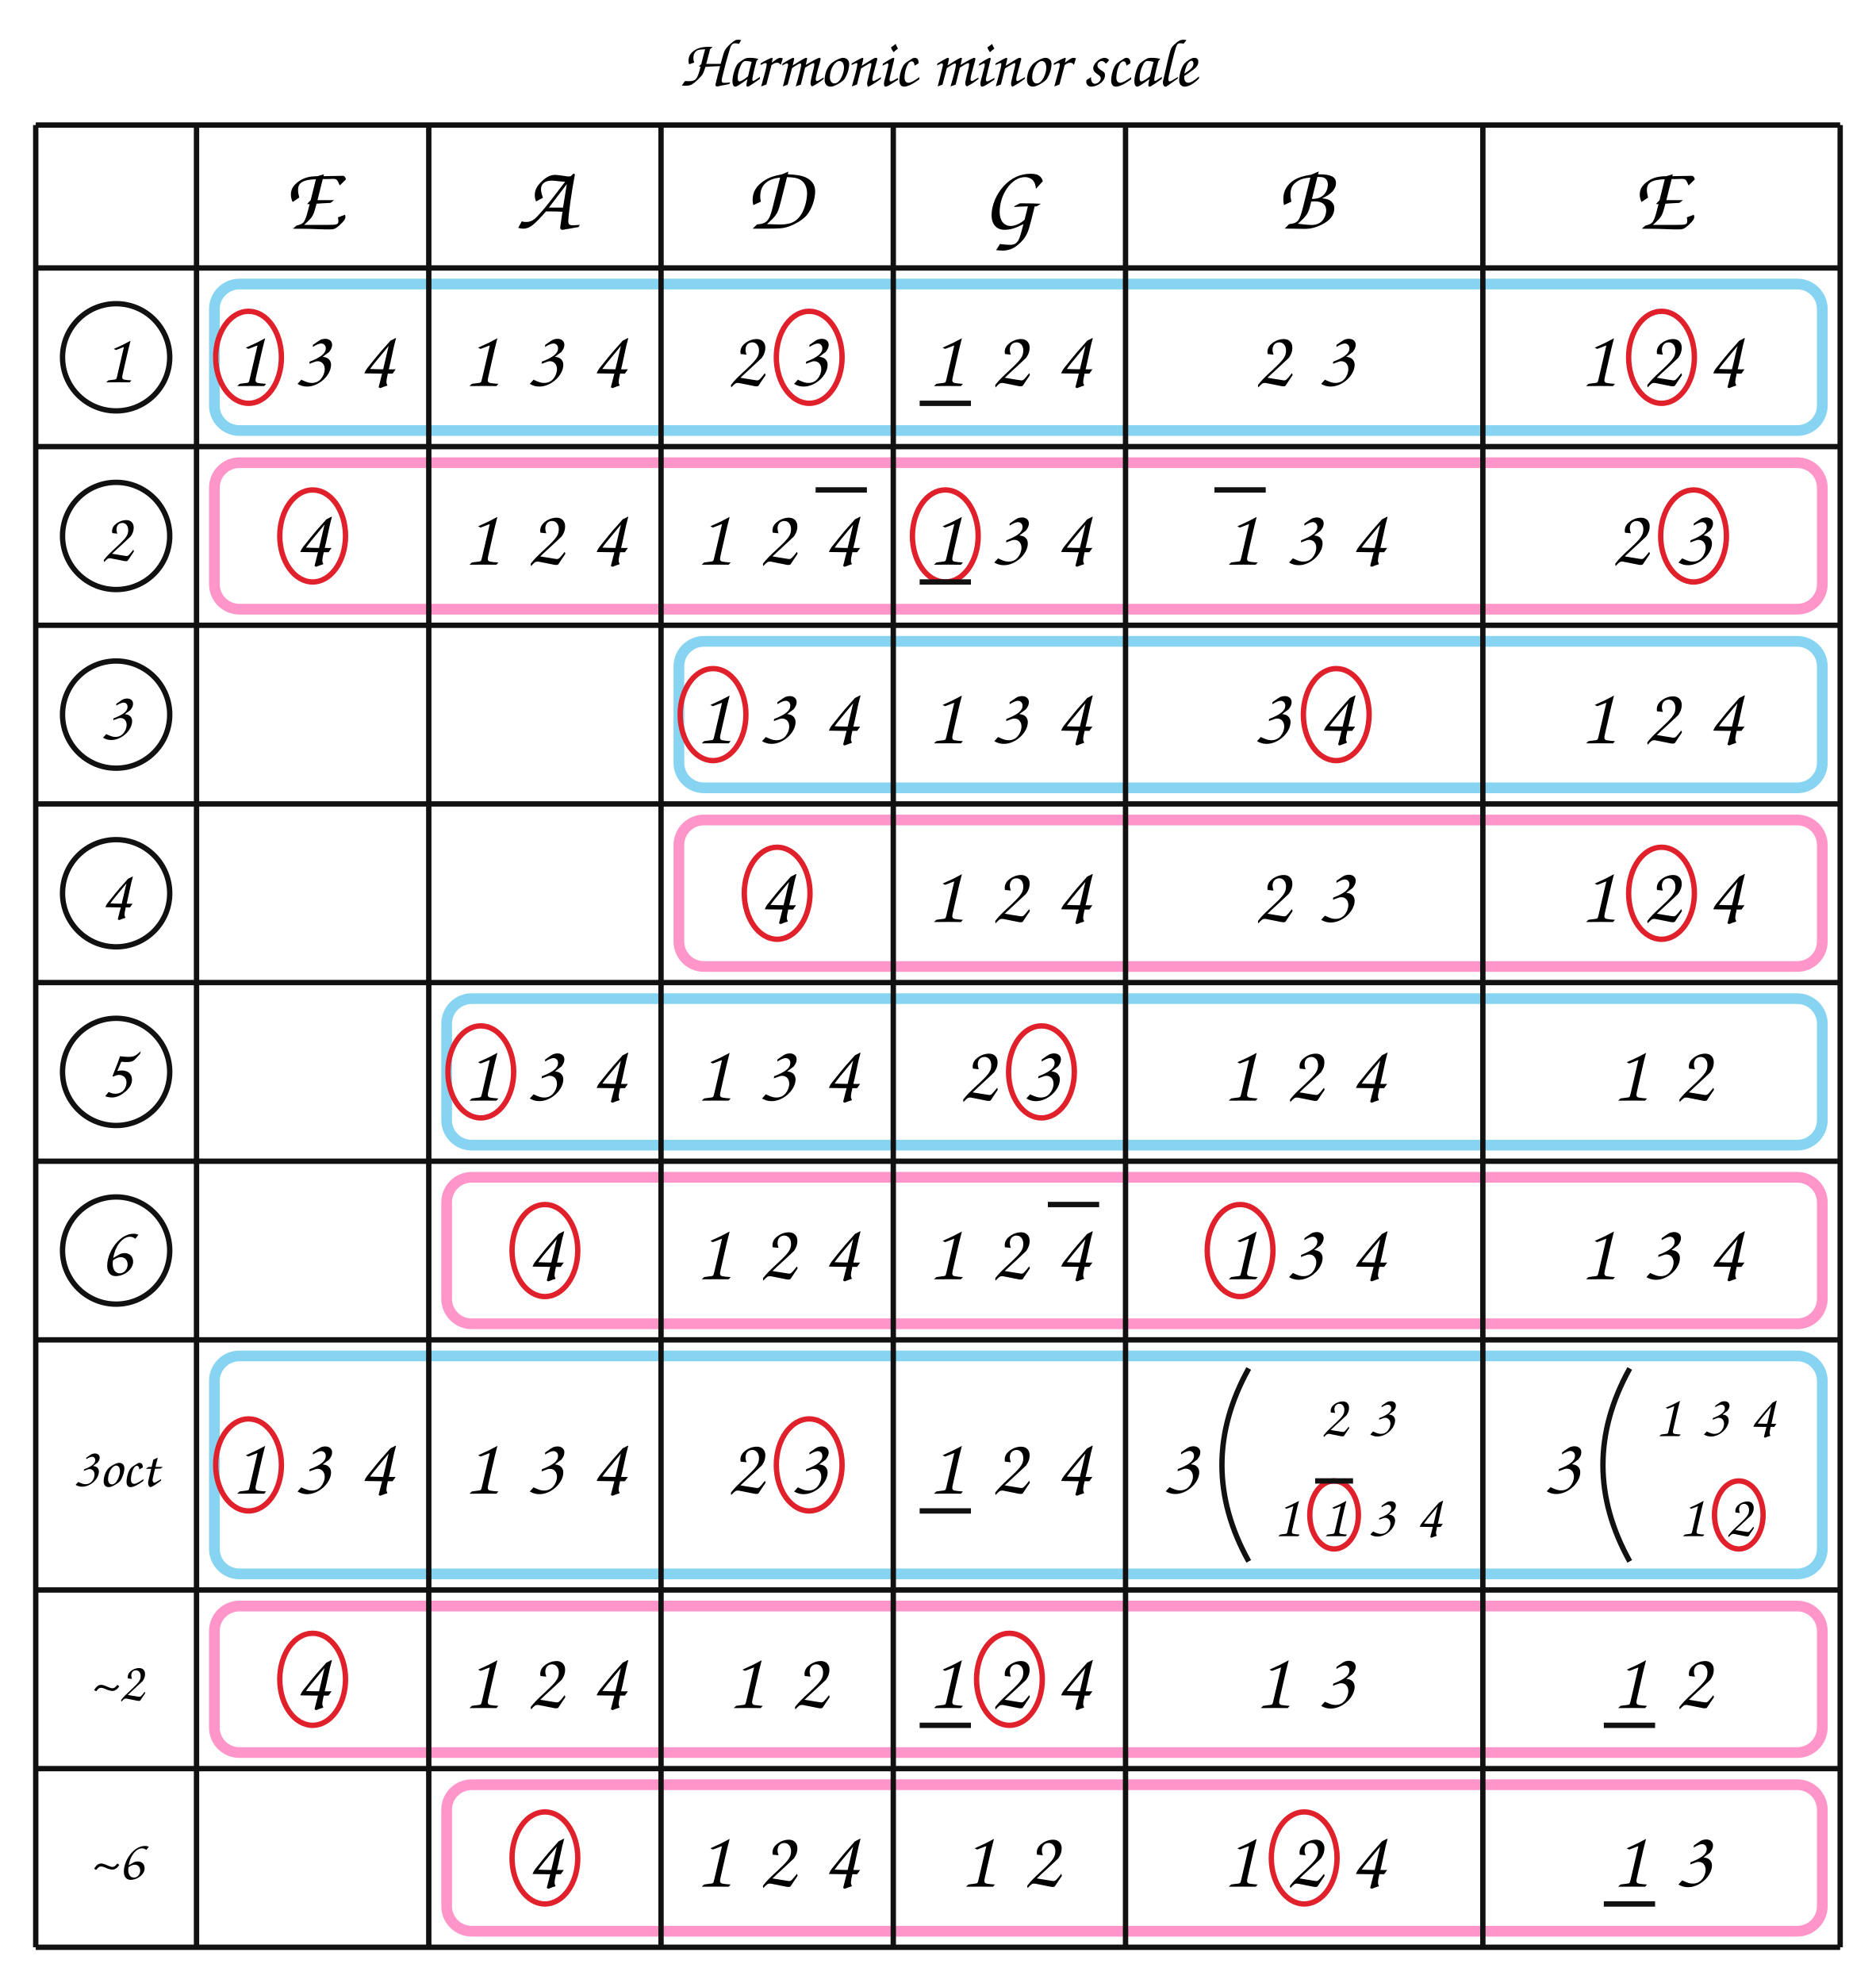
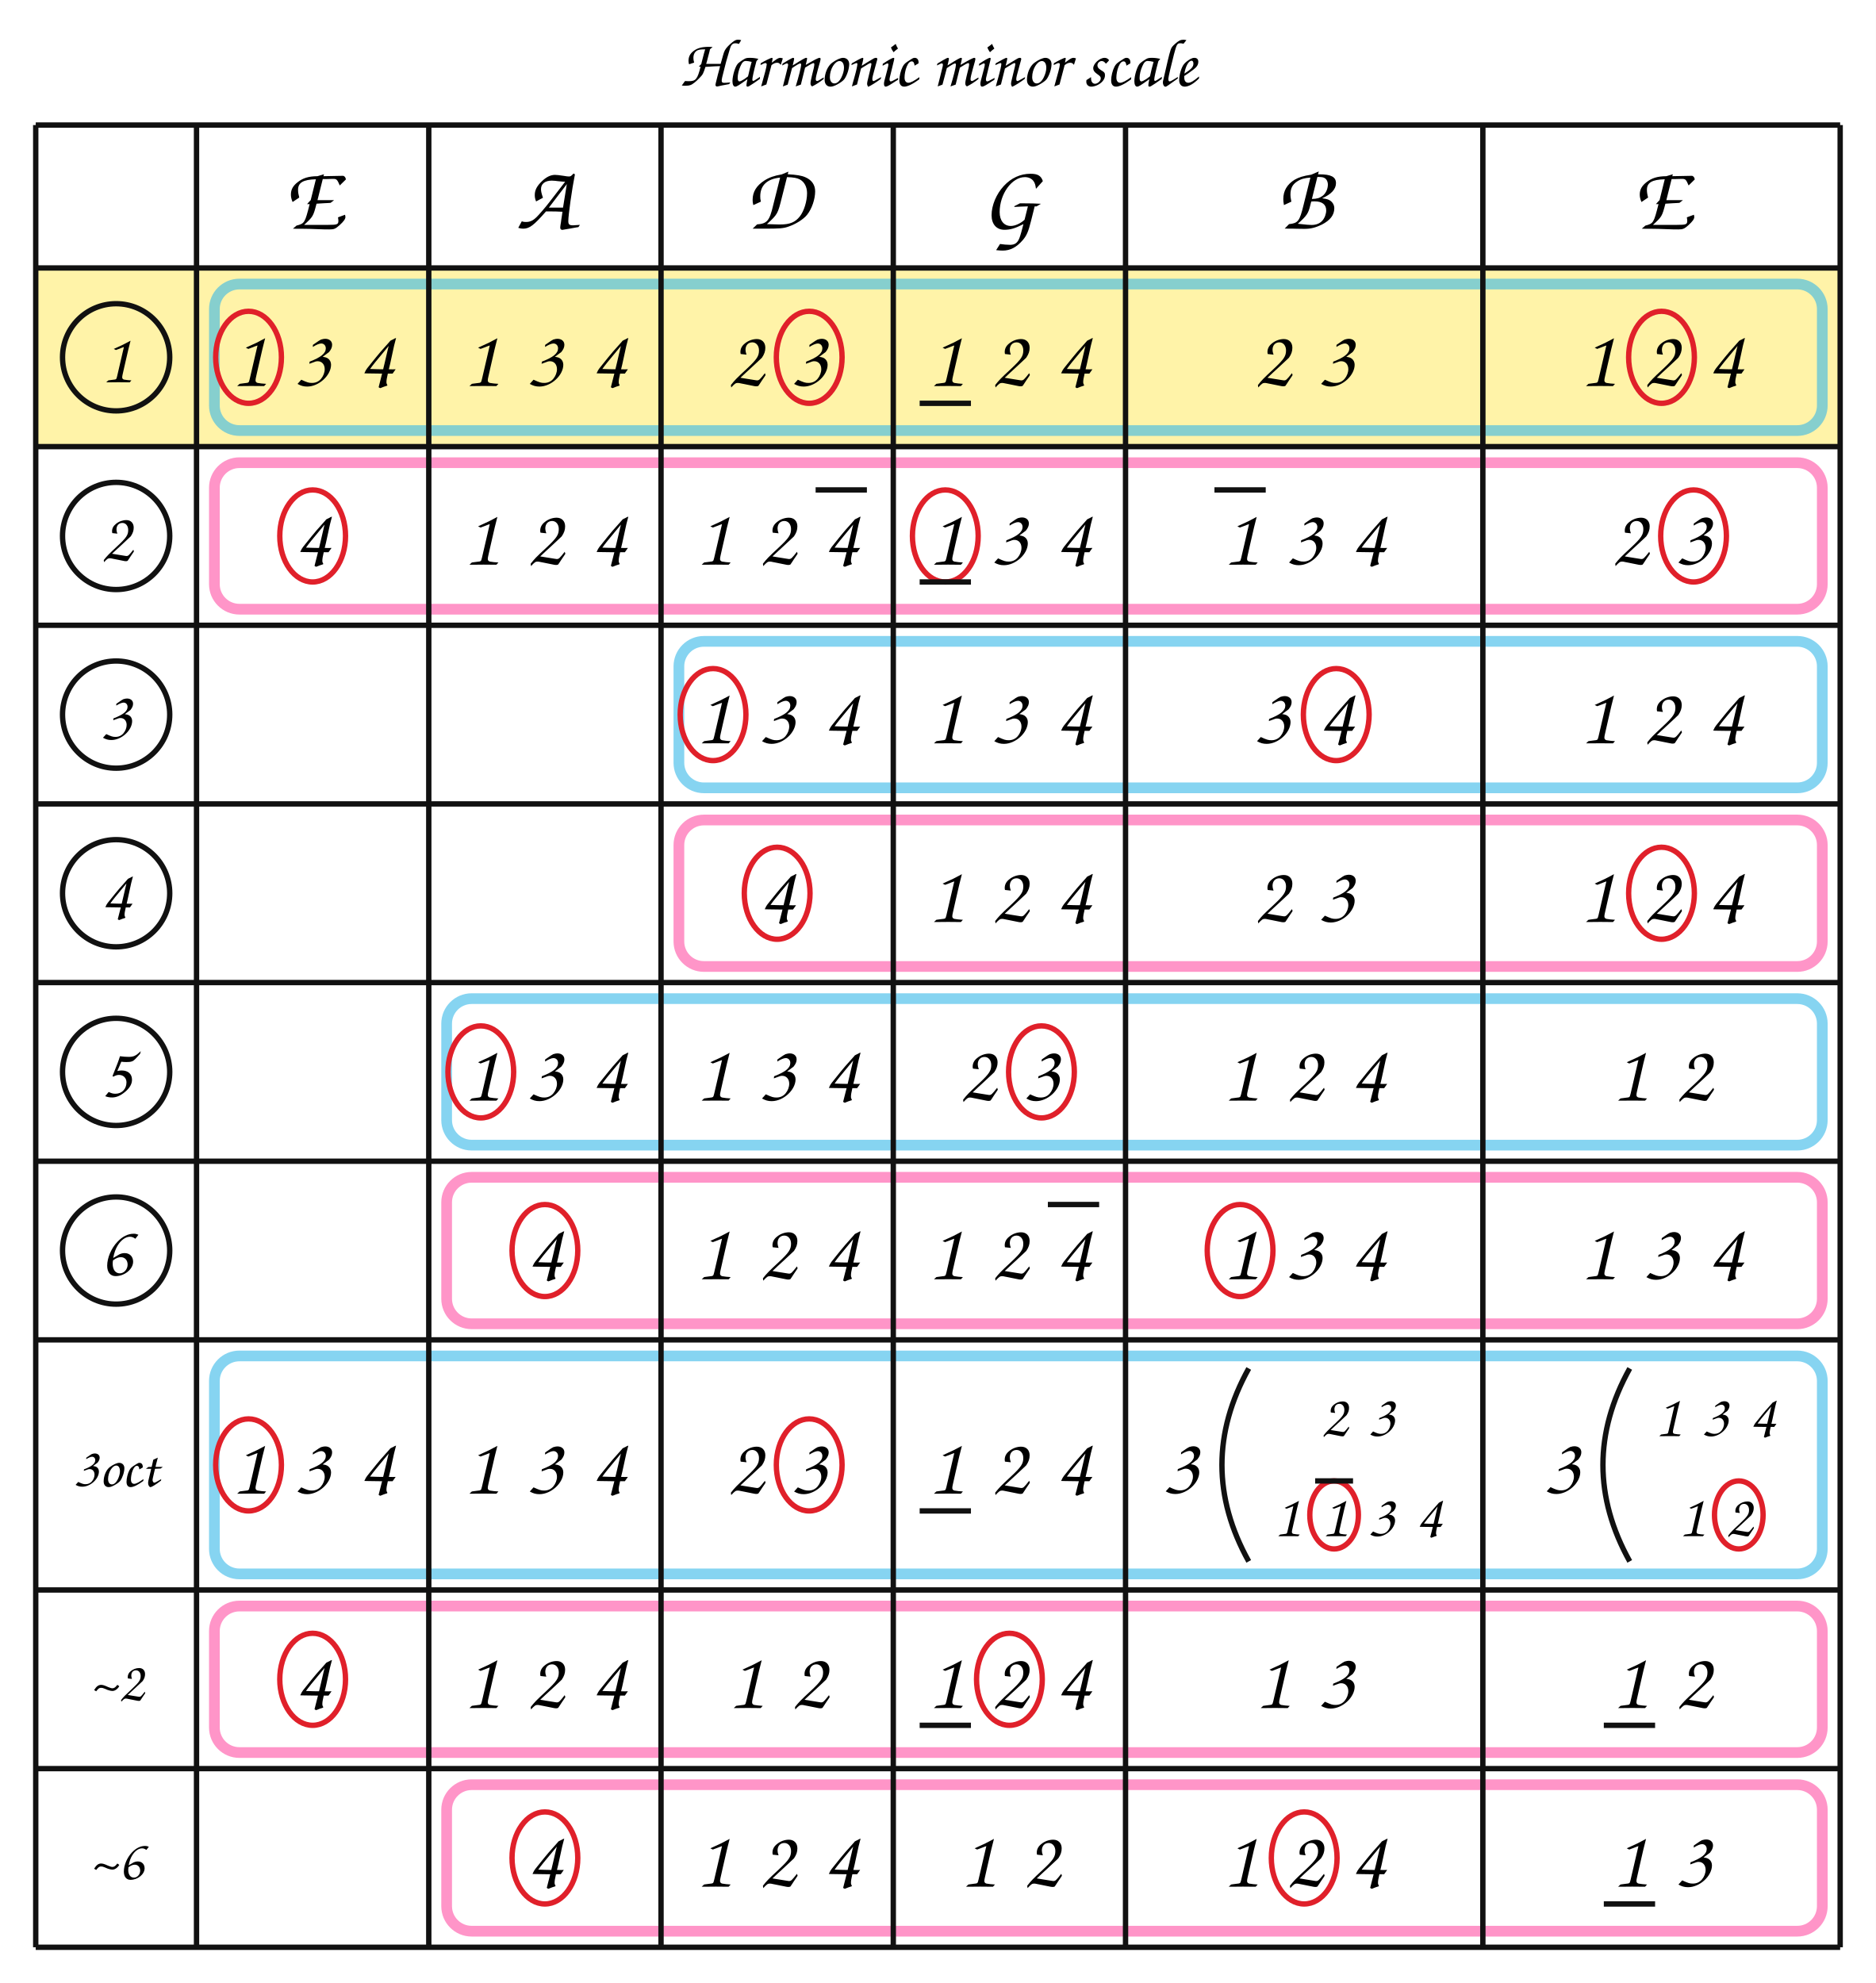
<svg xmlns="http://www.w3.org/2000/svg" viewBox="0 0 1050 1110">
  <rect width="100%" height="100%" fill="#fff" />
  <text x="525" y="48" font-size="38" font-family="Segoe Print, Comic Sans MS, cursive" text-anchor="middle">Harmonic minor scale</text>
  <text x="175" y="128" font-size="52" font-family="Segoe Print, Comic Sans MS, cursive" text-anchor="middle">E</text>
  <text x="305" y="128" font-size="52" font-family="Segoe Print, Comic Sans MS, cursive" text-anchor="middle">A</text>
  <text x="435" y="128" font-size="52" font-family="Segoe Print, Comic Sans MS, cursive" text-anchor="middle">D</text>
  <text x="565" y="128" font-size="52" font-family="Segoe Print, Comic Sans MS, cursive" text-anchor="middle">G</text>
  <text x="730" y="128" font-size="52" font-family="Segoe Print, Comic Sans MS, cursive" text-anchor="middle">B</text>
  <text x="930" y="128" font-size="52" font-family="Segoe Print, Comic Sans MS, cursive" text-anchor="middle">E</text>
+   <rect x="20" y="150" width="1010" height="100" fill="#fff3a8" />
  <rect x="120" y="159" width="900" height="82" rx="14" fill="none" stroke="#35b8e8" stroke-width="6" opacity=".6" />
  <circle cx="65" cy="200" r="30" fill="none" stroke="#111" stroke-width="3" />
  <text x="65" y="214" font-size="40" font-family="Segoe Print, Comic Sans MS, cursive" text-anchor="middle">1</text>
  <text x="139.12" y="216.1" font-size="46" font-family="Segoe Print, Comic Sans MS, cursive" text-anchor="middle">1</text>
  <ellipse cx="139.12" cy="200" rx="18.4" ry="25.76" fill="none" stroke="#e0202a" stroke-width="3" />
  <text x="175" y="216.1" font-size="46" font-family="Segoe Print, Comic Sans MS, cursive" text-anchor="middle">3</text>
  <text x="210.88" y="216.1" font-size="46" font-family="Segoe Print, Comic Sans MS, cursive" text-anchor="middle">4</text>
  <text x="269.12" y="216.1" font-size="46" font-family="Segoe Print, Comic Sans MS, cursive" text-anchor="middle">1</text>
  <text x="305" y="216.1" font-size="46" font-family="Segoe Print, Comic Sans MS, cursive" text-anchor="middle">3</text>
  <text x="340.88" y="216.1" font-size="46" font-family="Segoe Print, Comic Sans MS, cursive" text-anchor="middle">4</text>
  <text x="417.06" y="216.1" font-size="46" font-family="Segoe Print, Comic Sans MS, cursive" text-anchor="middle">2</text>
  <text x="452.94" y="216.1" font-size="46" font-family="Segoe Print, Comic Sans MS, cursive" text-anchor="middle">3</text>
  <ellipse cx="452.94" cy="200" rx="18.4" ry="25.76" fill="none" stroke="#e0202a" stroke-width="3" />
  <text x="529.12" y="216.1" font-size="46" font-family="Segoe Print, Comic Sans MS, cursive" text-anchor="middle">1</text>
  <line x1="514.768" x2="543.472" y1="225.76" y2="225.76" stroke="#111" stroke-width="3" />
  <text x="565" y="216.1" font-size="46" font-family="Segoe Print, Comic Sans MS, cursive" text-anchor="middle">2</text>
  <text x="600.88" y="216.1" font-size="46" font-family="Segoe Print, Comic Sans MS, cursive" text-anchor="middle">4</text>
  <text x="712.06" y="216.1" font-size="46" font-family="Segoe Print, Comic Sans MS, cursive" text-anchor="middle">2</text>
  <text x="747.94" y="216.1" font-size="46" font-family="Segoe Print, Comic Sans MS, cursive" text-anchor="middle">3</text>
  <text x="894.12" y="216.1" font-size="46" font-family="Segoe Print, Comic Sans MS, cursive" text-anchor="middle">1</text>
  <text x="930" y="216.1" font-size="46" font-family="Segoe Print, Comic Sans MS, cursive" text-anchor="middle">2</text>
  <ellipse cx="930" cy="200" rx="18.4" ry="25.76" fill="none" stroke="#e0202a" stroke-width="3" />
  <text x="965.88" y="216.1" font-size="46" font-family="Segoe Print, Comic Sans MS, cursive" text-anchor="middle">4</text>
  <rect x="120" y="259" width="900" height="82" rx="14" fill="none" stroke="#ff4fa3" stroke-width="6" opacity=".6" />
  <circle cx="65" cy="300" r="30" fill="none" stroke="#111" stroke-width="3" />
  <text x="65" y="314" font-size="40" font-family="Segoe Print, Comic Sans MS, cursive" text-anchor="middle">2</text>
  <text x="175" y="316.1" font-size="46" font-family="Segoe Print, Comic Sans MS, cursive" text-anchor="middle">4</text>
  <ellipse cx="175" cy="300" rx="18.4" ry="25.76" fill="none" stroke="#e0202a" stroke-width="3" />
  <text x="269.12" y="316.1" font-size="46" font-family="Segoe Print, Comic Sans MS, cursive" text-anchor="middle">1</text>
  <text x="305" y="316.1" font-size="46" font-family="Segoe Print, Comic Sans MS, cursive" text-anchor="middle">2</text>
  <text x="340.88" y="316.1" font-size="46" font-family="Segoe Print, Comic Sans MS, cursive" text-anchor="middle">4</text>
  <text x="399.12" y="316.1" font-size="46" font-family="Segoe Print, Comic Sans MS, cursive" text-anchor="middle">1</text>
  <text x="435" y="316.1" font-size="46" font-family="Segoe Print, Comic Sans MS, cursive" text-anchor="middle">2</text>
  <text x="470.88" y="316.1" font-size="46" font-family="Segoe Print, Comic Sans MS, cursive" text-anchor="middle">4</text>
  <line x1="456.528" x2="485.232" y1="274.24" y2="274.24" stroke="#111" stroke-width="3" />
  <text x="529.12" y="316.1" font-size="46" font-family="Segoe Print, Comic Sans MS, cursive" text-anchor="middle">1</text>
  <ellipse cx="529.12" cy="300" rx="18.4" ry="25.76" fill="none" stroke="#e0202a" stroke-width="3" />
  <line x1="514.768" x2="543.472" y1="325.76" y2="325.76" stroke="#111" stroke-width="3" />
  <text x="565" y="316.1" font-size="46" font-family="Segoe Print, Comic Sans MS, cursive" text-anchor="middle">3</text>
  <text x="600.88" y="316.1" font-size="46" font-family="Segoe Print, Comic Sans MS, cursive" text-anchor="middle">4</text>
  <text x="694.12" y="316.1" font-size="46" font-family="Segoe Print, Comic Sans MS, cursive" text-anchor="middle">1</text>
  <line x1="679.768" x2="708.472" y1="274.24" y2="274.24" stroke="#111" stroke-width="3" />
  <text x="730" y="316.1" font-size="46" font-family="Segoe Print, Comic Sans MS, cursive" text-anchor="middle">3</text>
  <text x="765.88" y="316.1" font-size="46" font-family="Segoe Print, Comic Sans MS, cursive" text-anchor="middle">4</text>
  <text x="912.06" y="316.1" font-size="46" font-family="Segoe Print, Comic Sans MS, cursive" text-anchor="middle">2</text>
  <text x="947.94" y="316.1" font-size="46" font-family="Segoe Print, Comic Sans MS, cursive" text-anchor="middle">3</text>
  <ellipse cx="947.94" cy="300" rx="18.4" ry="25.76" fill="none" stroke="#e0202a" stroke-width="3" />
  <rect x="380" y="359" width="640" height="82" rx="14" fill="none" stroke="#35b8e8" stroke-width="6" opacity=".6" />
  <circle cx="65" cy="400" r="30" fill="none" stroke="#111" stroke-width="3" />
  <text x="65" y="414" font-size="40" font-family="Segoe Print, Comic Sans MS, cursive" text-anchor="middle">3</text>
  <text x="399.12" y="416.1" font-size="46" font-family="Segoe Print, Comic Sans MS, cursive" text-anchor="middle">1</text>
  <ellipse cx="399.12" cy="400" rx="18.4" ry="25.76" fill="none" stroke="#e0202a" stroke-width="3" />
  <text x="435" y="416.1" font-size="46" font-family="Segoe Print, Comic Sans MS, cursive" text-anchor="middle">3</text>
  <text x="470.88" y="416.1" font-size="46" font-family="Segoe Print, Comic Sans MS, cursive" text-anchor="middle">4</text>
  <text x="529.12" y="416.1" font-size="46" font-family="Segoe Print, Comic Sans MS, cursive" text-anchor="middle">1</text>
  <text x="565" y="416.1" font-size="46" font-family="Segoe Print, Comic Sans MS, cursive" text-anchor="middle">3</text>
  <text x="600.88" y="416.1" font-size="46" font-family="Segoe Print, Comic Sans MS, cursive" text-anchor="middle">4</text>
  <text x="712.06" y="416.1" font-size="46" font-family="Segoe Print, Comic Sans MS, cursive" text-anchor="middle">3</text>
  <text x="747.94" y="416.1" font-size="46" font-family="Segoe Print, Comic Sans MS, cursive" text-anchor="middle">4</text>
  <ellipse cx="747.94" cy="400" rx="18.4" ry="25.76" fill="none" stroke="#e0202a" stroke-width="3" />
  <text x="894.12" y="416.1" font-size="46" font-family="Segoe Print, Comic Sans MS, cursive" text-anchor="middle">1</text>
  <text x="930" y="416.1" font-size="46" font-family="Segoe Print, Comic Sans MS, cursive" text-anchor="middle">2</text>
  <text x="965.88" y="416.1" font-size="46" font-family="Segoe Print, Comic Sans MS, cursive" text-anchor="middle">4</text>
  <rect x="380" y="459" width="640" height="82" rx="14" fill="none" stroke="#ff4fa3" stroke-width="6" opacity=".6" />
  <circle cx="65" cy="500" r="30" fill="none" stroke="#111" stroke-width="3" />
  <text x="65" y="514" font-size="40" font-family="Segoe Print, Comic Sans MS, cursive" text-anchor="middle">4</text>
  <text x="435" y="516.1" font-size="46" font-family="Segoe Print, Comic Sans MS, cursive" text-anchor="middle">4</text>
  <ellipse cx="435" cy="500" rx="18.4" ry="25.76" fill="none" stroke="#e0202a" stroke-width="3" />
  <text x="529.12" y="516.1" font-size="46" font-family="Segoe Print, Comic Sans MS, cursive" text-anchor="middle">1</text>
  <text x="565" y="516.1" font-size="46" font-family="Segoe Print, Comic Sans MS, cursive" text-anchor="middle">2</text>
  <text x="600.88" y="516.1" font-size="46" font-family="Segoe Print, Comic Sans MS, cursive" text-anchor="middle">4</text>
  <text x="712.06" y="516.1" font-size="46" font-family="Segoe Print, Comic Sans MS, cursive" text-anchor="middle">2</text>
  <text x="747.94" y="516.1" font-size="46" font-family="Segoe Print, Comic Sans MS, cursive" text-anchor="middle">3</text>
  <text x="894.12" y="516.1" font-size="46" font-family="Segoe Print, Comic Sans MS, cursive" text-anchor="middle">1</text>
  <text x="930" y="516.1" font-size="46" font-family="Segoe Print, Comic Sans MS, cursive" text-anchor="middle">2</text>
  <ellipse cx="930" cy="500" rx="18.4" ry="25.76" fill="none" stroke="#e0202a" stroke-width="3" />
  <text x="965.88" y="516.1" font-size="46" font-family="Segoe Print, Comic Sans MS, cursive" text-anchor="middle">4</text>
  <rect x="250" y="559" width="770" height="82" rx="14" fill="none" stroke="#35b8e8" stroke-width="6" opacity=".6" />
  <circle cx="65" cy="600" r="30" fill="none" stroke="#111" stroke-width="3" />
  <text x="65" y="614" font-size="40" font-family="Segoe Print, Comic Sans MS, cursive" text-anchor="middle">5</text>
  <text x="269.12" y="616.1" font-size="46" font-family="Segoe Print, Comic Sans MS, cursive" text-anchor="middle">1</text>
  <ellipse cx="269.12" cy="600" rx="18.4" ry="25.76" fill="none" stroke="#e0202a" stroke-width="3" />
  <text x="305" y="616.1" font-size="46" font-family="Segoe Print, Comic Sans MS, cursive" text-anchor="middle">3</text>
  <text x="340.88" y="616.1" font-size="46" font-family="Segoe Print, Comic Sans MS, cursive" text-anchor="middle">4</text>
  <text x="399.12" y="616.1" font-size="46" font-family="Segoe Print, Comic Sans MS, cursive" text-anchor="middle">1</text>
  <text x="435" y="616.1" font-size="46" font-family="Segoe Print, Comic Sans MS, cursive" text-anchor="middle">3</text>
  <text x="470.88" y="616.1" font-size="46" font-family="Segoe Print, Comic Sans MS, cursive" text-anchor="middle">4</text>
  <text x="547.06" y="616.1" font-size="46" font-family="Segoe Print, Comic Sans MS, cursive" text-anchor="middle">2</text>
  <text x="582.94" y="616.1" font-size="46" font-family="Segoe Print, Comic Sans MS, cursive" text-anchor="middle">3</text>
  <ellipse cx="582.94" cy="600" rx="18.4" ry="25.76" fill="none" stroke="#e0202a" stroke-width="3" />
  <text x="694.12" y="616.1" font-size="46" font-family="Segoe Print, Comic Sans MS, cursive" text-anchor="middle">1</text>
  <text x="730" y="616.1" font-size="46" font-family="Segoe Print, Comic Sans MS, cursive" text-anchor="middle">2</text>
  <text x="765.88" y="616.1" font-size="46" font-family="Segoe Print, Comic Sans MS, cursive" text-anchor="middle">4</text>
  <text x="912.06" y="616.1" font-size="46" font-family="Segoe Print, Comic Sans MS, cursive" text-anchor="middle">1</text>
  <text x="947.94" y="616.1" font-size="46" font-family="Segoe Print, Comic Sans MS, cursive" text-anchor="middle">2</text>
  <rect x="250" y="659" width="770" height="82" rx="14" fill="none" stroke="#ff4fa3" stroke-width="6" opacity=".6" />
  <circle cx="65" cy="700" r="30" fill="none" stroke="#111" stroke-width="3" />
  <text x="65" y="714" font-size="40" font-family="Segoe Print, Comic Sans MS, cursive" text-anchor="middle">6</text>
  <text x="305" y="716.1" font-size="46" font-family="Segoe Print, Comic Sans MS, cursive" text-anchor="middle">4</text>
  <ellipse cx="305" cy="700" rx="18.4" ry="25.76" fill="none" stroke="#e0202a" stroke-width="3" />
  <text x="399.12" y="716.1" font-size="46" font-family="Segoe Print, Comic Sans MS, cursive" text-anchor="middle">1</text>
  <text x="435" y="716.1" font-size="46" font-family="Segoe Print, Comic Sans MS, cursive" text-anchor="middle">2</text>
  <text x="470.88" y="716.1" font-size="46" font-family="Segoe Print, Comic Sans MS, cursive" text-anchor="middle">4</text>
  <text x="529.12" y="716.1" font-size="46" font-family="Segoe Print, Comic Sans MS, cursive" text-anchor="middle">1</text>
  <text x="565" y="716.1" font-size="46" font-family="Segoe Print, Comic Sans MS, cursive" text-anchor="middle">2</text>
  <text x="600.88" y="716.1" font-size="46" font-family="Segoe Print, Comic Sans MS, cursive" text-anchor="middle">4</text>
  <line x1="586.528" x2="615.232" y1="674.24" y2="674.24" stroke="#111" stroke-width="3" />
  <text x="694.12" y="716.1" font-size="46" font-family="Segoe Print, Comic Sans MS, cursive" text-anchor="middle">1</text>
  <ellipse cx="694.12" cy="700" rx="18.4" ry="25.76" fill="none" stroke="#e0202a" stroke-width="3" />
  <text x="730" y="716.1" font-size="46" font-family="Segoe Print, Comic Sans MS, cursive" text-anchor="middle">3</text>
  <text x="765.88" y="716.1" font-size="46" font-family="Segoe Print, Comic Sans MS, cursive" text-anchor="middle">4</text>
  <text x="894.12" y="716.1" font-size="46" font-family="Segoe Print, Comic Sans MS, cursive" text-anchor="middle">1</text>
  <text x="930" y="716.1" font-size="46" font-family="Segoe Print, Comic Sans MS, cursive" text-anchor="middle">3</text>
  <text x="965.88" y="716.1" font-size="46" font-family="Segoe Print, Comic Sans MS, cursive" text-anchor="middle">4</text>
  <rect x="120" y="759" width="900" height="122" rx="14" fill="none" stroke="#35b8e8" stroke-width="6" opacity=".6" />
  <text x="65" y="832" font-size="32" font-family="Segoe Print, Comic Sans MS, cursive" text-anchor="middle">3oct</text>
  <text x="139.12" y="836.1" font-size="46" font-family="Segoe Print, Comic Sans MS, cursive" text-anchor="middle">1</text>
  <ellipse cx="139.12" cy="820" rx="18.4" ry="25.76" fill="none" stroke="#e0202a" stroke-width="3" />
  <text x="175" y="836.1" font-size="46" font-family="Segoe Print, Comic Sans MS, cursive" text-anchor="middle">3</text>
  <text x="210.88" y="836.1" font-size="46" font-family="Segoe Print, Comic Sans MS, cursive" text-anchor="middle">4</text>
  <text x="269.12" y="836.1" font-size="46" font-family="Segoe Print, Comic Sans MS, cursive" text-anchor="middle">1</text>
  <text x="305" y="836.1" font-size="46" font-family="Segoe Print, Comic Sans MS, cursive" text-anchor="middle">3</text>
  <text x="340.88" y="836.1" font-size="46" font-family="Segoe Print, Comic Sans MS, cursive" text-anchor="middle">4</text>
  <text x="417.06" y="836.1" font-size="46" font-family="Segoe Print, Comic Sans MS, cursive" text-anchor="middle">2</text>
  <text x="452.94" y="836.1" font-size="46" font-family="Segoe Print, Comic Sans MS, cursive" text-anchor="middle">3</text>
  <ellipse cx="452.94" cy="820" rx="18.4" ry="25.76" fill="none" stroke="#e0202a" stroke-width="3" />
  <text x="529.12" y="836.1" font-size="46" font-family="Segoe Print, Comic Sans MS, cursive" text-anchor="middle">1</text>
  <line x1="514.768" x2="543.472" y1="845.76" y2="845.76" stroke="#111" stroke-width="3" />
  <text x="565" y="836.1" font-size="46" font-family="Segoe Print, Comic Sans MS, cursive" text-anchor="middle">2</text>
  <text x="600.88" y="836.1" font-size="46" font-family="Segoe Print, Comic Sans MS, cursive" text-anchor="middle">4</text>
  <text x="660.96" y="836" font-size="46" font-family="Segoe Print, Comic Sans MS, cursive" text-anchor="middle">3</text>
  <path d="M698.96 766 Q668.96 820 698.96 874" fill="none" stroke="#111" stroke-width="3" />
  <text x="746.74" y="803.9" font-size="34" font-family="Segoe Print, Comic Sans MS, cursive" text-anchor="middle">2</text>
  <text x="773.26" y="803.9" font-size="34" font-family="Segoe Print, Comic Sans MS, cursive" text-anchor="middle">3</text>
  <text x="720.22" y="859.9" font-size="34" font-family="Segoe Print, Comic Sans MS, cursive" text-anchor="middle">1</text>
  <text x="746.74" y="859.9" font-size="34" font-family="Segoe Print, Comic Sans MS, cursive" text-anchor="middle">1</text>
  <ellipse cx="746.74" cy="848" rx="13.6" ry="19.04" fill="none" stroke="#e0202a" stroke-width="3" />
  <line x1="736.132" x2="757.348" y1="828.96" y2="828.96" stroke="#111" stroke-width="3" />
  <text x="773.26" y="859.9" font-size="34" font-family="Segoe Print, Comic Sans MS, cursive" text-anchor="middle">3</text>
  <text x="799.78" y="859.9" font-size="34" font-family="Segoe Print, Comic Sans MS, cursive" text-anchor="middle">4</text>
  <text x="874.22" y="836" font-size="46" font-family="Segoe Print, Comic Sans MS, cursive" text-anchor="middle">3</text>
  <path d="M912.22 766 Q882.22 820 912.22 874" fill="none" stroke="#111" stroke-width="3" />
  <text x="933.48" y="803.9" font-size="34" font-family="Segoe Print, Comic Sans MS, cursive" text-anchor="middle">1</text>
  <text x="960" y="803.9" font-size="34" font-family="Segoe Print, Comic Sans MS, cursive" text-anchor="middle">3</text>
  <text x="986.52" y="803.9" font-size="34" font-family="Segoe Print, Comic Sans MS, cursive" text-anchor="middle">4</text>
  <text x="946.74" y="859.9" font-size="34" font-family="Segoe Print, Comic Sans MS, cursive" text-anchor="middle">1</text>
  <text x="973.26" y="859.9" font-size="34" font-family="Segoe Print, Comic Sans MS, cursive" text-anchor="middle">2</text>
  <ellipse cx="973.26" cy="848" rx="13.6" ry="19.04" fill="none" stroke="#e0202a" stroke-width="3" />
  <rect x="120" y="899" width="900" height="82" rx="14" fill="none" stroke="#ff4fa3" stroke-width="6" opacity=".6" />
  <text x="65" y="952" font-size="32" font-family="Segoe Print, Comic Sans MS, cursive" text-anchor="middle">~2</text>
  <text x="175" y="956.1" font-size="46" font-family="Segoe Print, Comic Sans MS, cursive" text-anchor="middle">4</text>
  <ellipse cx="175" cy="940" rx="18.4" ry="25.76" fill="none" stroke="#e0202a" stroke-width="3" />
  <text x="269.12" y="956.1" font-size="46" font-family="Segoe Print, Comic Sans MS, cursive" text-anchor="middle">1</text>
  <text x="305" y="956.1" font-size="46" font-family="Segoe Print, Comic Sans MS, cursive" text-anchor="middle">2</text>
  <text x="340.88" y="956.1" font-size="46" font-family="Segoe Print, Comic Sans MS, cursive" text-anchor="middle">4</text>
  <text x="417.06" y="956.1" font-size="46" font-family="Segoe Print, Comic Sans MS, cursive" text-anchor="middle">1</text>
  <text x="452.94" y="956.1" font-size="46" font-family="Segoe Print, Comic Sans MS, cursive" text-anchor="middle">2</text>
  <text x="529.12" y="956.1" font-size="46" font-family="Segoe Print, Comic Sans MS, cursive" text-anchor="middle">1</text>
  <line x1="514.768" x2="543.472" y1="965.76" y2="965.76" stroke="#111" stroke-width="3" />
  <text x="565" y="956.1" font-size="46" font-family="Segoe Print, Comic Sans MS, cursive" text-anchor="middle">2</text>
  <ellipse cx="565" cy="940" rx="18.4" ry="25.76" fill="none" stroke="#e0202a" stroke-width="3" />
  <text x="600.88" y="956.1" font-size="46" font-family="Segoe Print, Comic Sans MS, cursive" text-anchor="middle">4</text>
  <text x="712.06" y="956.1" font-size="46" font-family="Segoe Print, Comic Sans MS, cursive" text-anchor="middle">1</text>
  <text x="747.94" y="956.1" font-size="46" font-family="Segoe Print, Comic Sans MS, cursive" text-anchor="middle">3</text>
  <text x="912.06" y="956.1" font-size="46" font-family="Segoe Print, Comic Sans MS, cursive" text-anchor="middle">1</text>
  <line x1="897.708" x2="926.412" y1="965.76" y2="965.76" stroke="#111" stroke-width="3" />
  <text x="947.94" y="956.1" font-size="46" font-family="Segoe Print, Comic Sans MS, cursive" text-anchor="middle">2</text>
  <rect x="250" y="999" width="770" height="82" rx="14" fill="none" stroke="#ff4fa3" stroke-width="6" opacity=".6" />
  <text x="65" y="1052" font-size="32" font-family="Segoe Print, Comic Sans MS, cursive" text-anchor="middle">~6</text>
  <text x="305" y="1056.1" font-size="46" font-family="Segoe Print, Comic Sans MS, cursive" text-anchor="middle">4</text>
  <ellipse cx="305" cy="1040" rx="18.4" ry="25.76" fill="none" stroke="#e0202a" stroke-width="3" />
  <text x="399.12" y="1056.1" font-size="46" font-family="Segoe Print, Comic Sans MS, cursive" text-anchor="middle">1</text>
  <text x="435" y="1056.1" font-size="46" font-family="Segoe Print, Comic Sans MS, cursive" text-anchor="middle">2</text>
  <text x="470.88" y="1056.1" font-size="46" font-family="Segoe Print, Comic Sans MS, cursive" text-anchor="middle">4</text>
  <text x="547.06" y="1056.1" font-size="46" font-family="Segoe Print, Comic Sans MS, cursive" text-anchor="middle">1</text>
  <text x="582.94" y="1056.1" font-size="46" font-family="Segoe Print, Comic Sans MS, cursive" text-anchor="middle">2</text>
  <text x="694.12" y="1056.1" font-size="46" font-family="Segoe Print, Comic Sans MS, cursive" text-anchor="middle">1</text>
  <text x="730" y="1056.1" font-size="46" font-family="Segoe Print, Comic Sans MS, cursive" text-anchor="middle">2</text>
  <ellipse cx="730" cy="1040" rx="18.4" ry="25.76" fill="none" stroke="#e0202a" stroke-width="3" />
  <text x="765.88" y="1056.1" font-size="46" font-family="Segoe Print, Comic Sans MS, cursive" text-anchor="middle">4</text>
  <text x="912.06" y="1056.1" font-size="46" font-family="Segoe Print, Comic Sans MS, cursive" text-anchor="middle">1</text>
  <line x1="897.708" x2="926.412" y1="1065.76" y2="1065.76" stroke="#111" stroke-width="3" />
  <text x="947.94" y="1056.1" font-size="46" font-family="Segoe Print, Comic Sans MS, cursive" text-anchor="middle">3</text>
  <line x1="20" x2="1030" y1="70" y2="70" stroke="#111" stroke-width="3" />
  <line x1="20" x2="1030" y1="150" y2="150" stroke="#111" stroke-width="3" />
  <line x1="20" x2="1030" y1="250" y2="250" stroke="#111" stroke-width="3" />
  <line x1="20" x2="1030" y1="350" y2="350" stroke="#111" stroke-width="3" />
  <line x1="20" x2="1030" y1="450" y2="450" stroke="#111" stroke-width="3" />
  <line x1="20" x2="1030" y1="550" y2="550" stroke="#111" stroke-width="3" />
  <line x1="20" x2="1030" y1="650" y2="650" stroke="#111" stroke-width="3" />
  <line x1="20" x2="1030" y1="750" y2="750" stroke="#111" stroke-width="3" />
  <line x1="20" x2="1030" y1="890" y2="890" stroke="#111" stroke-width="3" />
  <line x1="20" x2="1030" y1="990" y2="990" stroke="#111" stroke-width="3" />
  <line x1="20" x2="1030" y1="1090" y2="1090" stroke="#111" stroke-width="3" />
  <line x1="20" x2="20" y1="70" y2="1090" stroke="#111" stroke-width="3" />
  <line x1="110" x2="110" y1="70" y2="1090" stroke="#111" stroke-width="3" />
  <line x1="240" x2="240" y1="70" y2="1090" stroke="#111" stroke-width="3" />
  <line x1="370" x2="370" y1="70" y2="1090" stroke="#111" stroke-width="3" />
  <line x1="500" x2="500" y1="70" y2="1090" stroke="#111" stroke-width="3" />
  <line x1="630" x2="630" y1="70" y2="1090" stroke="#111" stroke-width="3" />
  <line x1="830" x2="830" y1="70" y2="1090" stroke="#111" stroke-width="3" />
  <line x1="1030" x2="1030" y1="70" y2="1090" stroke="#111" stroke-width="3" />
</svg>
